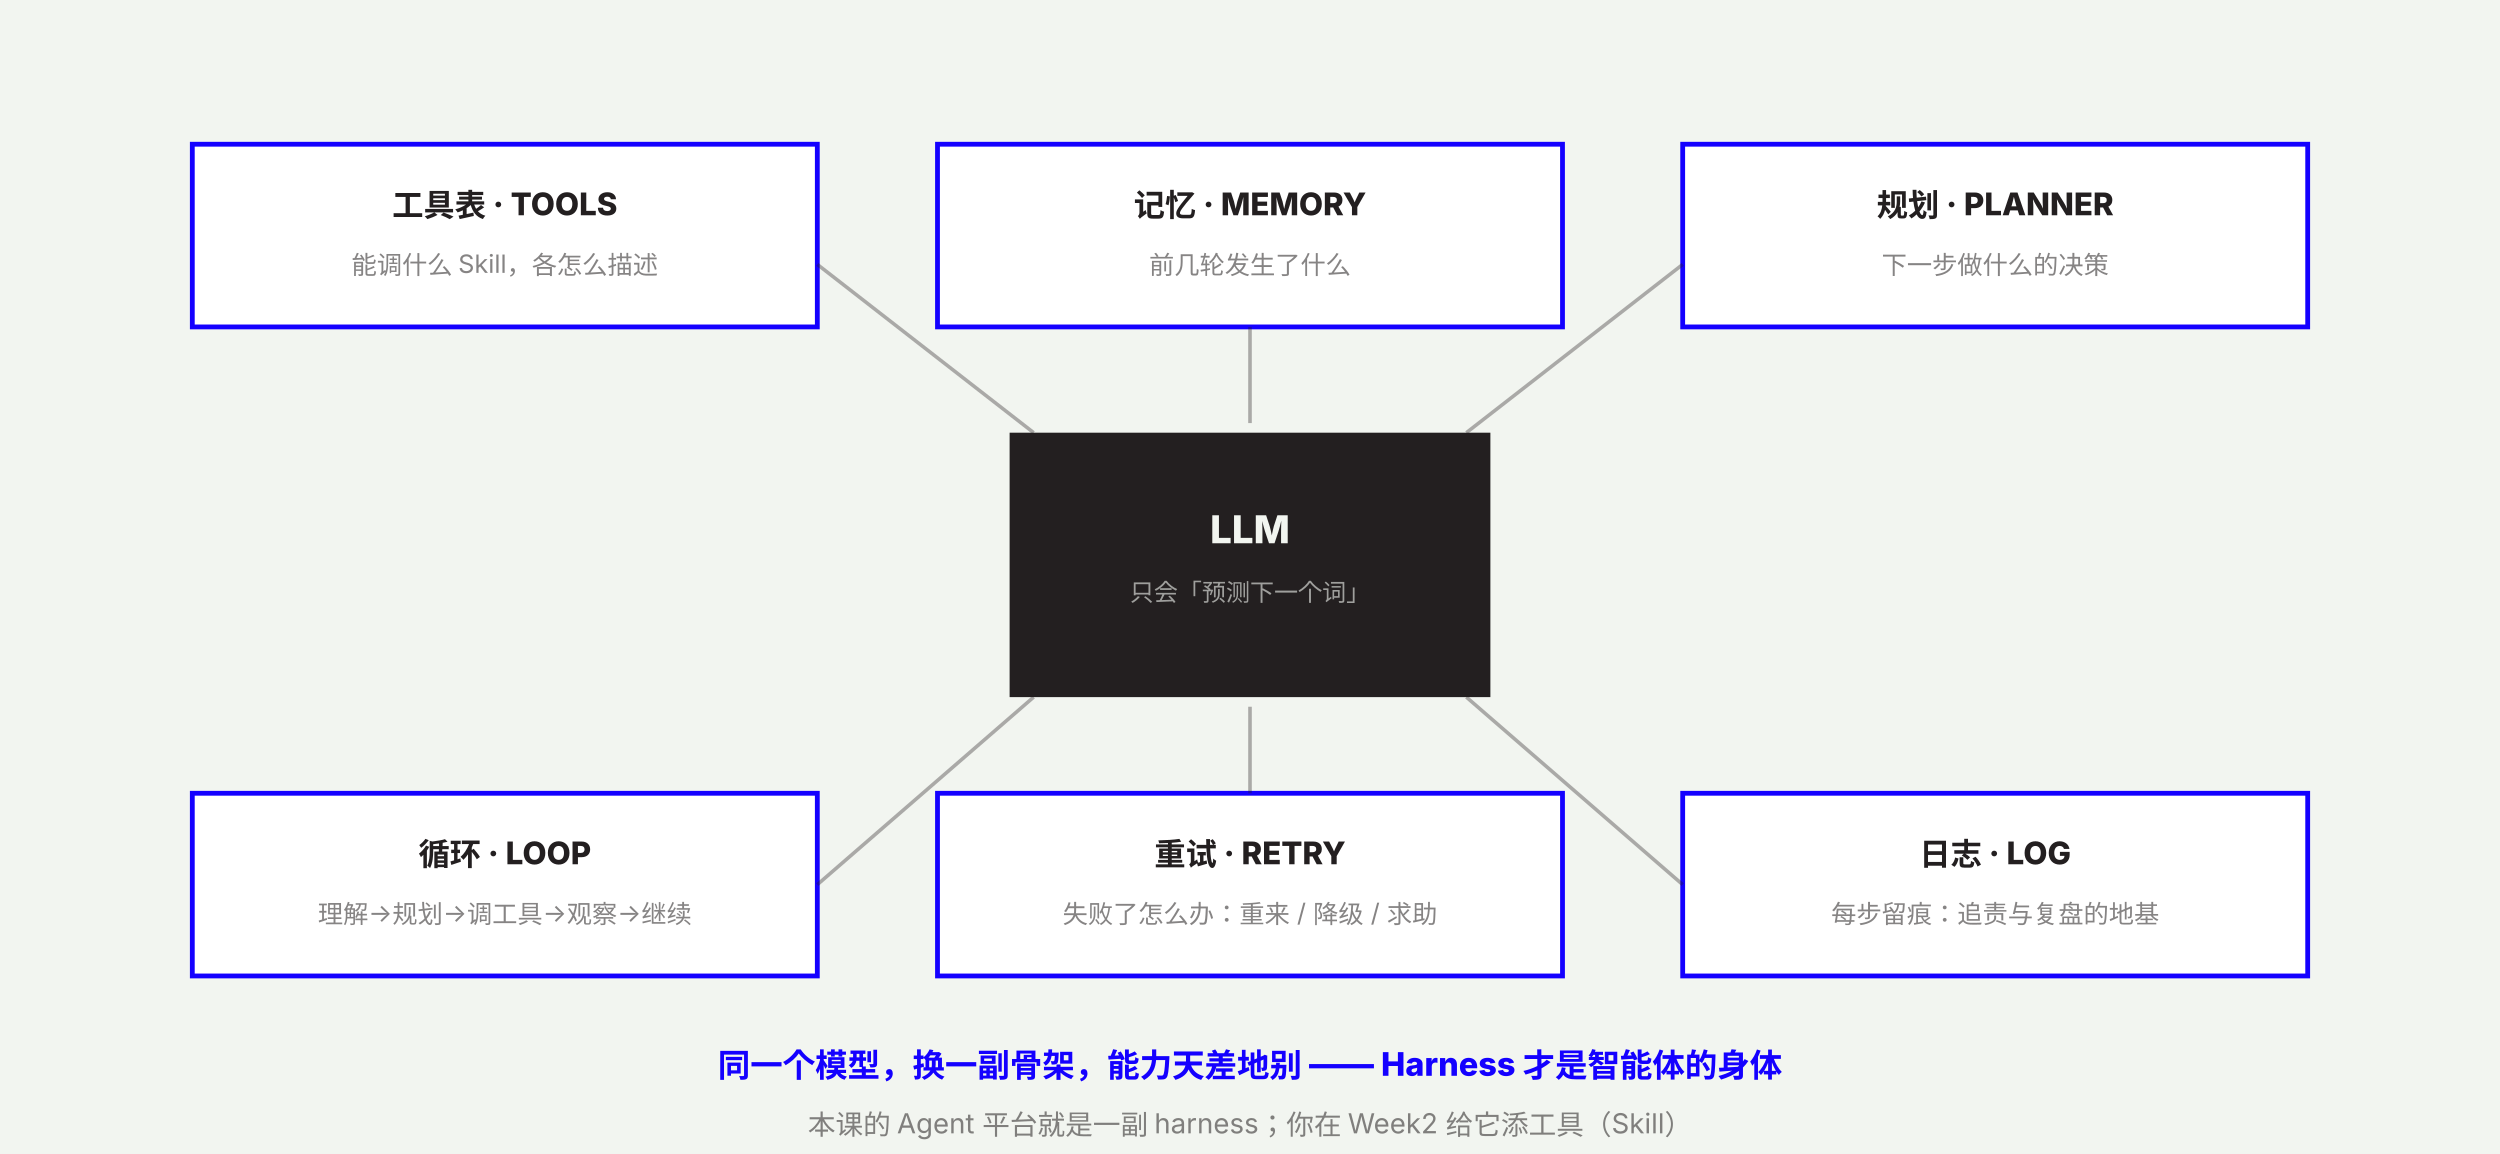
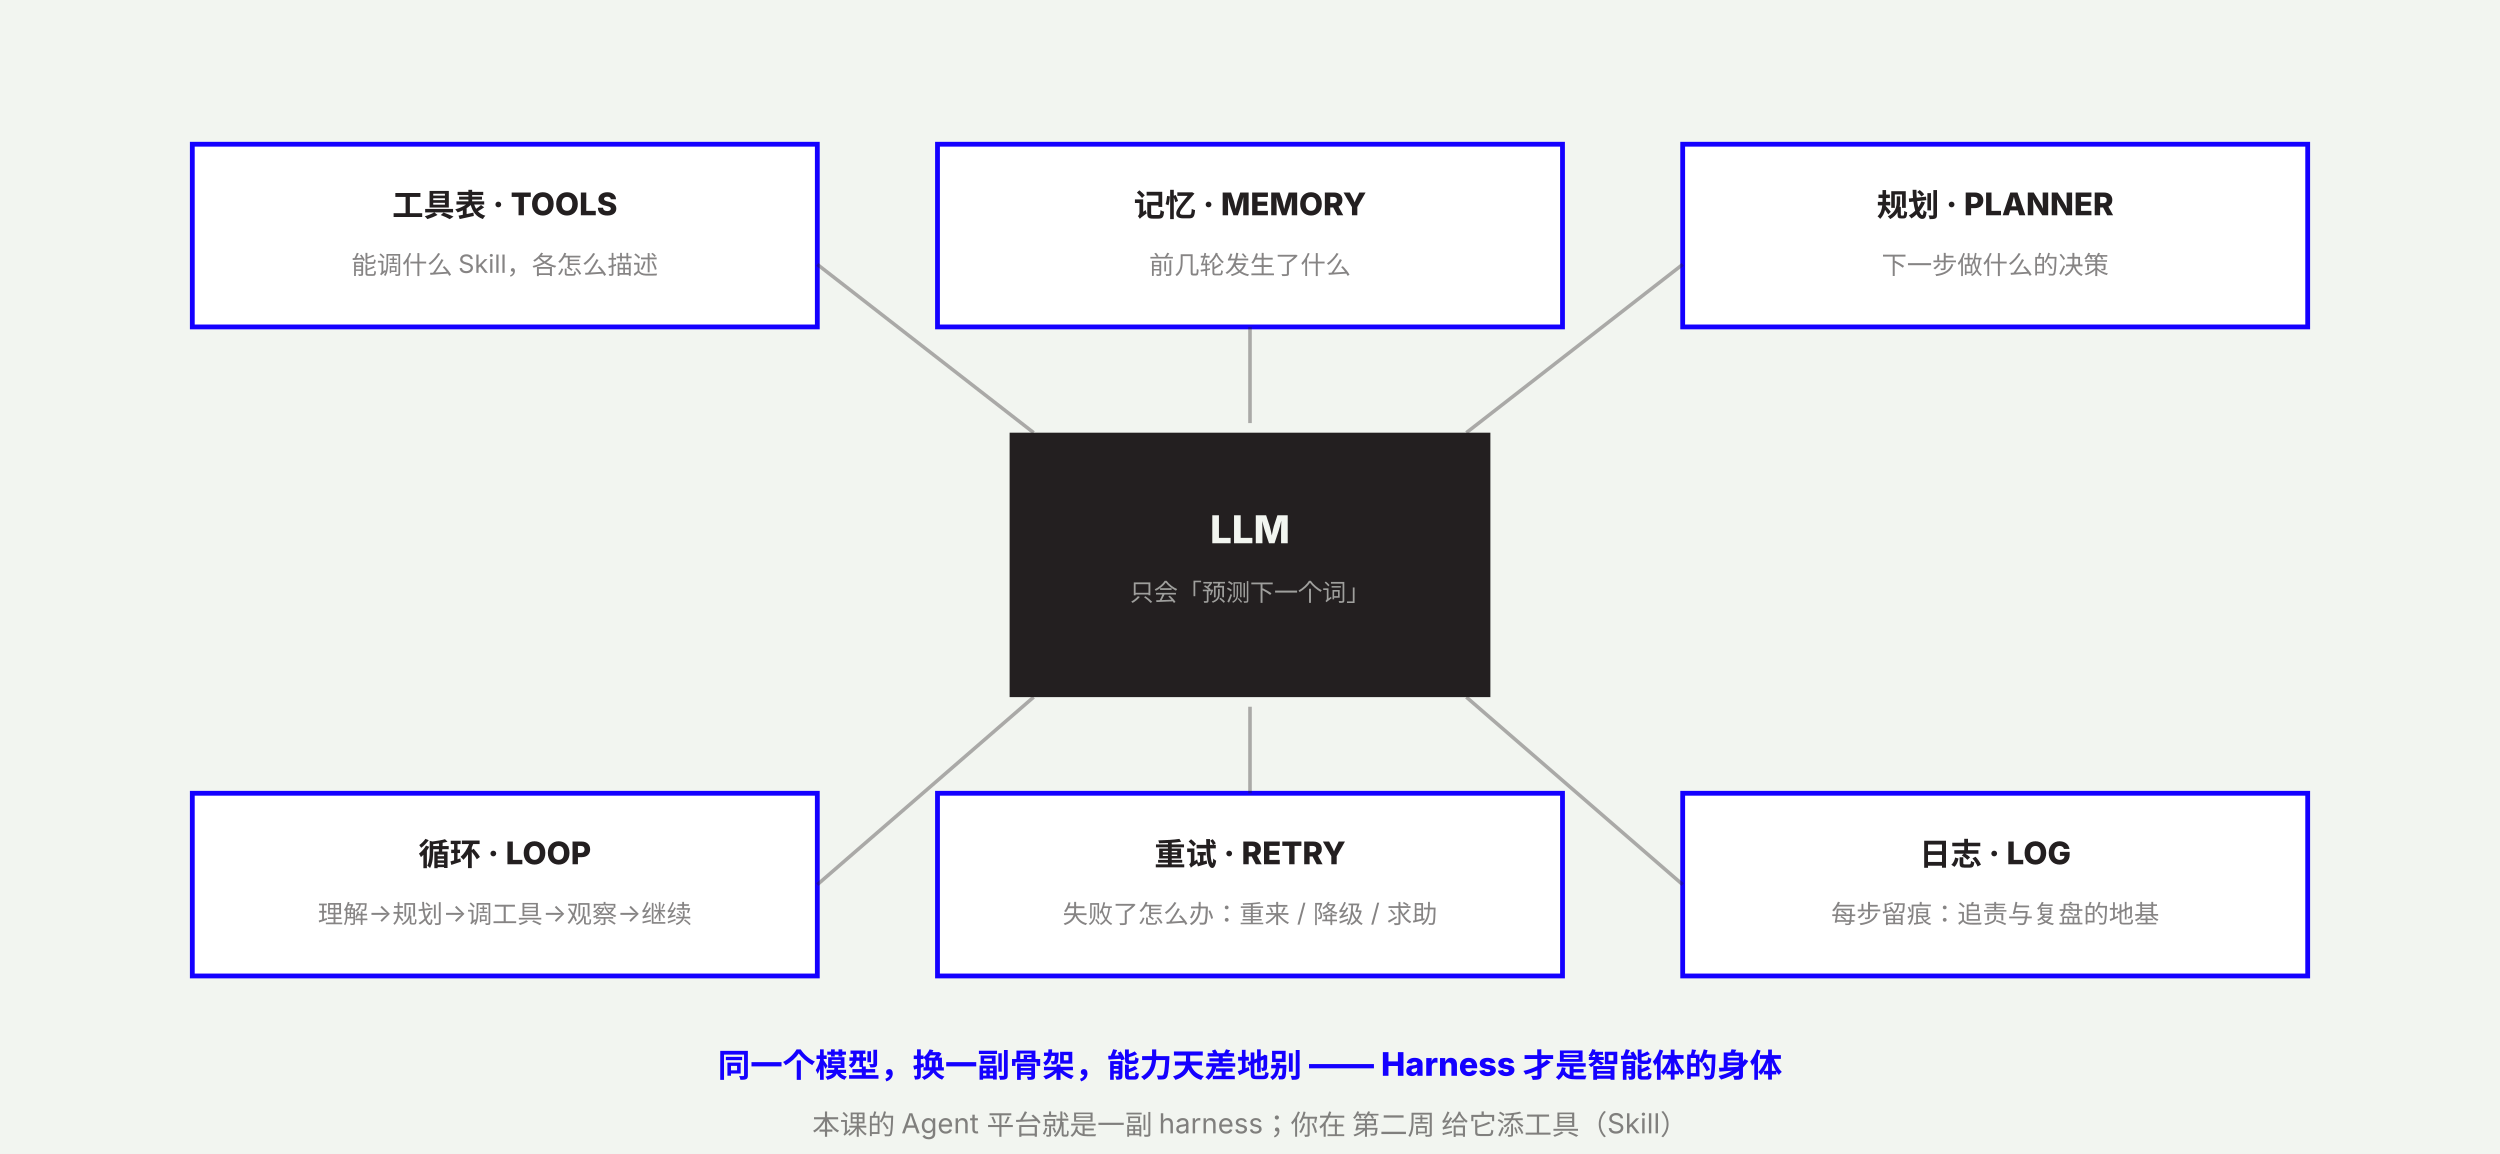
<svg xmlns="http://www.w3.org/2000/svg" viewBox="0 0 1040 480" font-family="-apple-system,BlinkMacSystemFont,'PingFang SC','Hiragino Sans GB','Microsoft YaHei',sans-serif" role="img" aria-label="Harness 解剖：模型之外的骨架">
  <rect width="1040" height="480" fill="#f2f5f0" />
  <rect x="420" y="180" width="200" height="110" fill="#231f20" />
  <text x="520" y="226" text-anchor="middle" font-size="16" font-weight="800" fill="#f2f5f0">LLM</text>
  <text x="520" y="250" text-anchor="middle" font-size="10" fill="rgba(242,245,240,.6)" style="font-family:'SF Mono',Menlo,monospace">只会「预测下一个词」</text>
  <g>
    <rect x="80" y="60" width="260" height="76" fill="#ffffff" stroke="#1400ff" stroke-width="2" />
    <text x="210" y="90" text-anchor="middle" font-size="13" font-weight="800" fill="#231f20">工具表 · TOOLS</text>
    <text x="210" y="114" text-anchor="middle" font-size="10.5" fill="rgba(35,31,32,.55)">能调什么 Skill，各怎么描述</text>
  </g>
  <g>
    <rect x="390" y="60" width="260" height="76" fill="#ffffff" stroke="#1400ff" stroke-width="2" />
    <text x="520" y="90" text-anchor="middle" font-size="13" font-weight="800" fill="#231f20">记忆 · MEMORY</text>
    <text x="520" y="114" text-anchor="middle" font-size="10.5" fill="rgba(35,31,32,.55)">前几轮发生了什么</text>
  </g>
  <g>
    <rect x="700" y="60" width="260" height="76" fill="#ffffff" stroke="#1400ff" stroke-width="2" />
    <text x="830" y="90" text-anchor="middle" font-size="13" font-weight="800" fill="#231f20">规划 · PLANNER</text>
    <text x="830" y="114" text-anchor="middle" font-size="10.5" fill="rgba(35,31,32,.55)">下一步做什么的决策</text>
  </g>
  <g>
    <rect x="80" y="330" width="260" height="76" fill="#ffffff" stroke="#1400ff" stroke-width="2" />
    <text x="210" y="360" text-anchor="middle" font-size="13" font-weight="800" fill="#231f20">循环 · LOOP</text>
    <text x="210" y="384" text-anchor="middle" font-size="10.5" fill="rgba(35,31,32,.55)">理解→规划→调工具→观察→继续</text>
  </g>
  <g>
    <rect x="390" y="330" width="260" height="76" fill="#ffffff" stroke="#1400ff" stroke-width="2" />
    <text x="520" y="360" text-anchor="middle" font-size="13" font-weight="800" fill="#231f20">重试 · RETRY</text>
    <text x="520" y="384" text-anchor="middle" font-size="10.5" fill="rgba(35,31,32,.55)">失败了怎么办：重来 / 降级 / 求助</text>
  </g>
  <g>
    <rect x="700" y="330" width="260" height="76" fill="#ffffff" stroke="#1400ff" stroke-width="2" />
    <text x="830" y="360" text-anchor="middle" font-size="13" font-weight="800" fill="#231f20">日志 · LOG</text>
    <text x="830" y="384" text-anchor="middle" font-size="10.5" fill="rgba(35,31,32,.55)">每步留痕：追责与复盘的地基</text>
  </g>
  <g stroke="rgba(35,31,32,.35)" stroke-width="1.5">
    <line x1="340" y1="110" x2="430" y2="180" />
    <line x1="520" y1="136" x2="520" y2="176" />
    <line x1="700" y1="110" x2="610" y2="180" />
    <line x1="340" y1="368" x2="430" y2="290" />
    <line x1="520" y1="330" x2="520" y2="294" />
    <line x1="700" y1="368" x2="610" y2="290" />
  </g>
  <text x="520" y="448" text-anchor="middle" font-size="13.5" font-weight="800" fill="#1400ff">同一个模型，换一副骨架，能力天差地别 —— Harness 才是智能体的身体</text>
-   <text x="520" y="472" text-anchor="middle" font-size="11.5" fill="rgba(35,31,32,.55)">本课的 Agent 平台就是一副 harness；你在 Week2 给它添工具（Skill）</text>
+   <text x="520" y="472" text-anchor="middle" font-size="11.5" fill="rgba(35,31,32,.55)">本课的 Agent 平台就是一副 harness；你在 第二周 给它添工具（Skill）</text>
</svg>
